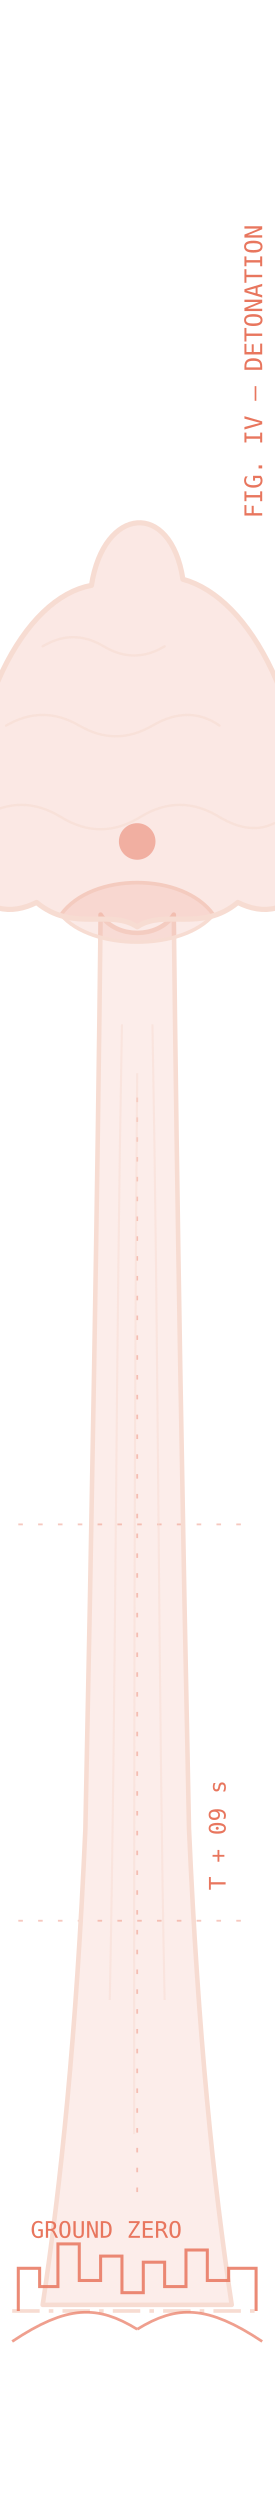
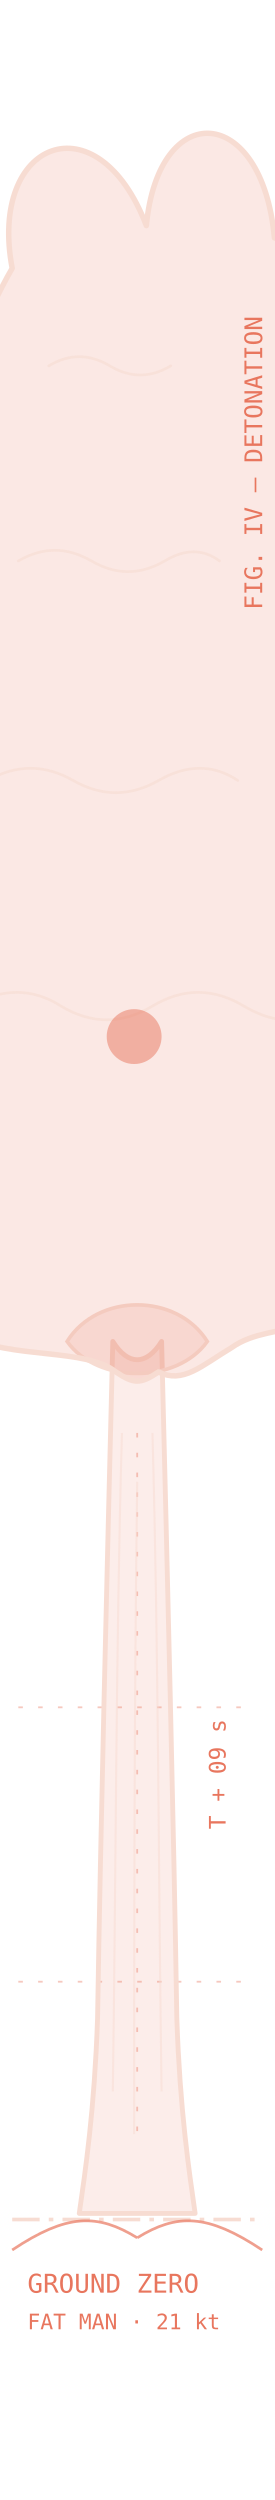
<svg xmlns="http://www.w3.org/2000/svg" viewBox="0 0 90 820">
  <g stroke="#e8765e" stroke-width="0.6" opacity="0.4" stroke-dasharray="1.5 5">
-     <line x1="45" y1="360" x2="45" y2="720" />
-     <line x1="6" y1="500" x2="84" y2="500" />
-     <line x1="6" y1="630" x2="84" y2="630" />
+     <line x1="45" y1="470" x2="45" y2="700" />
+     <line x1="6" y1="560" x2="84" y2="560" />
+     <line x1="6" y1="650" x2="84" y2="650" />
  </g>
-   <path d="M33 300            C 32 392 30 504 28 600            C 25 668 20 716 14 756            L 76 756            C 70 716 65 668 62 600            C 60 504 58 392 57 300            C 52 308 38 308 33 300 Z" fill="rgba(232,118,94,.13)" stroke="#f7dcd2" stroke-width="1.5" stroke-linecap="round" stroke-linejoin="round" />
-   <path d="M20 300 C 30 286 60 286 70 300 C 60 312 30 312 20 300 Z" fill="rgba(232,118,94,.15)" stroke="#f7dcd2" stroke-width="1.2" />
-   <path d="M-12 286            C -12 232 8 196 30 192            C 34 166 56 164 60 190            C 82 196 102 232 102 286            C 96 300 86 300 78 296            C 66 306 54 298 45 304            C 36 298 24 306 12 296            C 4 300 -6 300 -12 286 Z" fill="rgba(232,118,94,.17)" stroke="#f7dcd2" stroke-width="1.7" stroke-linejoin="round" />
-   <g fill="none" stroke="#f7dcd2" stroke-width="0.8" opacity="0.6" stroke-linecap="round">
-     <path d="M-6 268 q 13 -8 26 0 q 13 8 26 0 q 13 -8 26 0 q 10 6 18 2" />
-     <path d="M2 238 q 12 -7 24 0 q 12 7 24 0 q 12 -7 22 0" />
-     <path d="M14 212 q 10 -6 20 0 q 10 6 20 0" />
+   <path d="M37 440            C 35 520 33 600 32 662            C 31 692 28 712 26 726            L 64 726            C 62 712 59 692 58 662            C 57 600 55 520 53 440            C 48 448 42 448 37 440 Z" fill="rgba(232,118,94,.13)" stroke="#f7dcd2" stroke-width="1.6" stroke-linecap="round" stroke-linejoin="round" />
+   <path d="M22 440 C 32 424 58 424 68 440 C 58 454 32 454 22 440 Z" fill="rgba(232,118,94,.15)" stroke="#f7dcd2" stroke-width="1.2" />
+   <path d="M-36 410            C -48 300 -32 150 4 88            C -4 46 32 32 48 74            C 52 32 86 34 90 78            C 128 92 138 290 124 410            C 112 442 90 432 76 442            C 66 448 60 454 52 450            C 46 454 44 454 38 450            C 28 442 4 446 -12 438            C -26 432 -34 426 -36 410 Z" fill="rgba(232,118,94,.17)" stroke="#f7dcd2" stroke-width="1.8" stroke-linejoin="round" />
+   <g fill="none" stroke="#f7dcd2" stroke-width="0.9" opacity="0.6" stroke-linecap="round">
+     <path d="M16 120 q 10 -6 20 0 q 10 6 20 0" />
+     <path d="M6 184 q 12 -7 24 0 q 12 7 24 0 q 10 -6 18 0" />
+     <path d="M-4 256 q 14 -8 28 0 q 14 8 28 0 q 14 -8 26 0" />
+     <path d="M-10 330 q 16 -9 30 0 q 15 9 30 0 q 15 -9 30 0 q 12 7 20 3" />
  </g>
-   <circle cx="45" cy="276" r="6" fill="rgba(232,118,94,.5)" stroke="none" />
+   <circle cx="44" cy="340" r="9" fill="rgba(232,118,94,.5)" stroke="none" />
  <g fill="none" stroke="#f7dcd2" stroke-width="0.7" opacity="0.5">
-     <path d="M40 336 C 38 440 38 560 36 656" />
-     <path d="M50 336 C 52 440 52 560 54 656" />
-     <path d="M45 352 C 44 470 44 590 44 700" />
+     <path d="M40 470 C 38 540 38 620 37 686" />
+     <path d="M50 470 C 52 540 52 620 53 686" />
+     <path d="M45 486 C 44 560 44 640 44 700" />
  </g>
-   <line x1="4" y1="758" x2="86" y2="758" stroke="#f7dcd2" stroke-width="1.2" stroke-dasharray="9 3 1.5 3" />
-   <polyline points="6,758 6,744 13,744 13,750 19,750 19,736 26,736 26,748                     33,748 33,740 40,740 40,752 47,752 47,742 54,742 54,750                     61,750 61,738 68,738 68,748 75,748 75,744 84,744 84,758" fill="none" stroke="#e8765e" stroke-width="1" opacity="0.85" />
+   <line x1="4" y1="728" x2="86" y2="728" stroke="#f7dcd2" stroke-width="1.2" stroke-dasharray="9 3 1.5 3" />
  <g fill="none" stroke="#e8765e" stroke-width="0.9" opacity="0.7">
-     <path d="M4 768 C 22 756 32 756 45 764" />
-     <path d="M86 768 C 68 756 58 756 45 764" />
+     <path d="M4 738 C 22 726 32 726 45 734" />
+     <path d="M86 738 C 68 726 58 726 45 734" />
  </g>
  <g fill="#e8765e" font-family="monospace">
-     <text x="86" y="170" font-size="8" transform="rotate(-90 86 170)">FIG. IV — DETONATION</text>
-     <text x="74" y="620" font-size="7.5" transform="rotate(-90 74 620)">T + 09 s</text>
-     <text x="10" y="734" font-size="7.5">GROUND ZERO</text>
+     <text x="86" y="200" font-size="8" transform="rotate(-90 86 200)">FIG. IV — DETONATION</text>
+     <text x="74" y="600" font-size="7.5" transform="rotate(-90 74 600)">T + 09 s</text>
+     <text x="9" y="752" font-size="8.5">GROUND ZERO</text>
+     <text x="9" y="764" font-size="7">FAT MAN · 21 kt</text>
  </g>
</svg>
